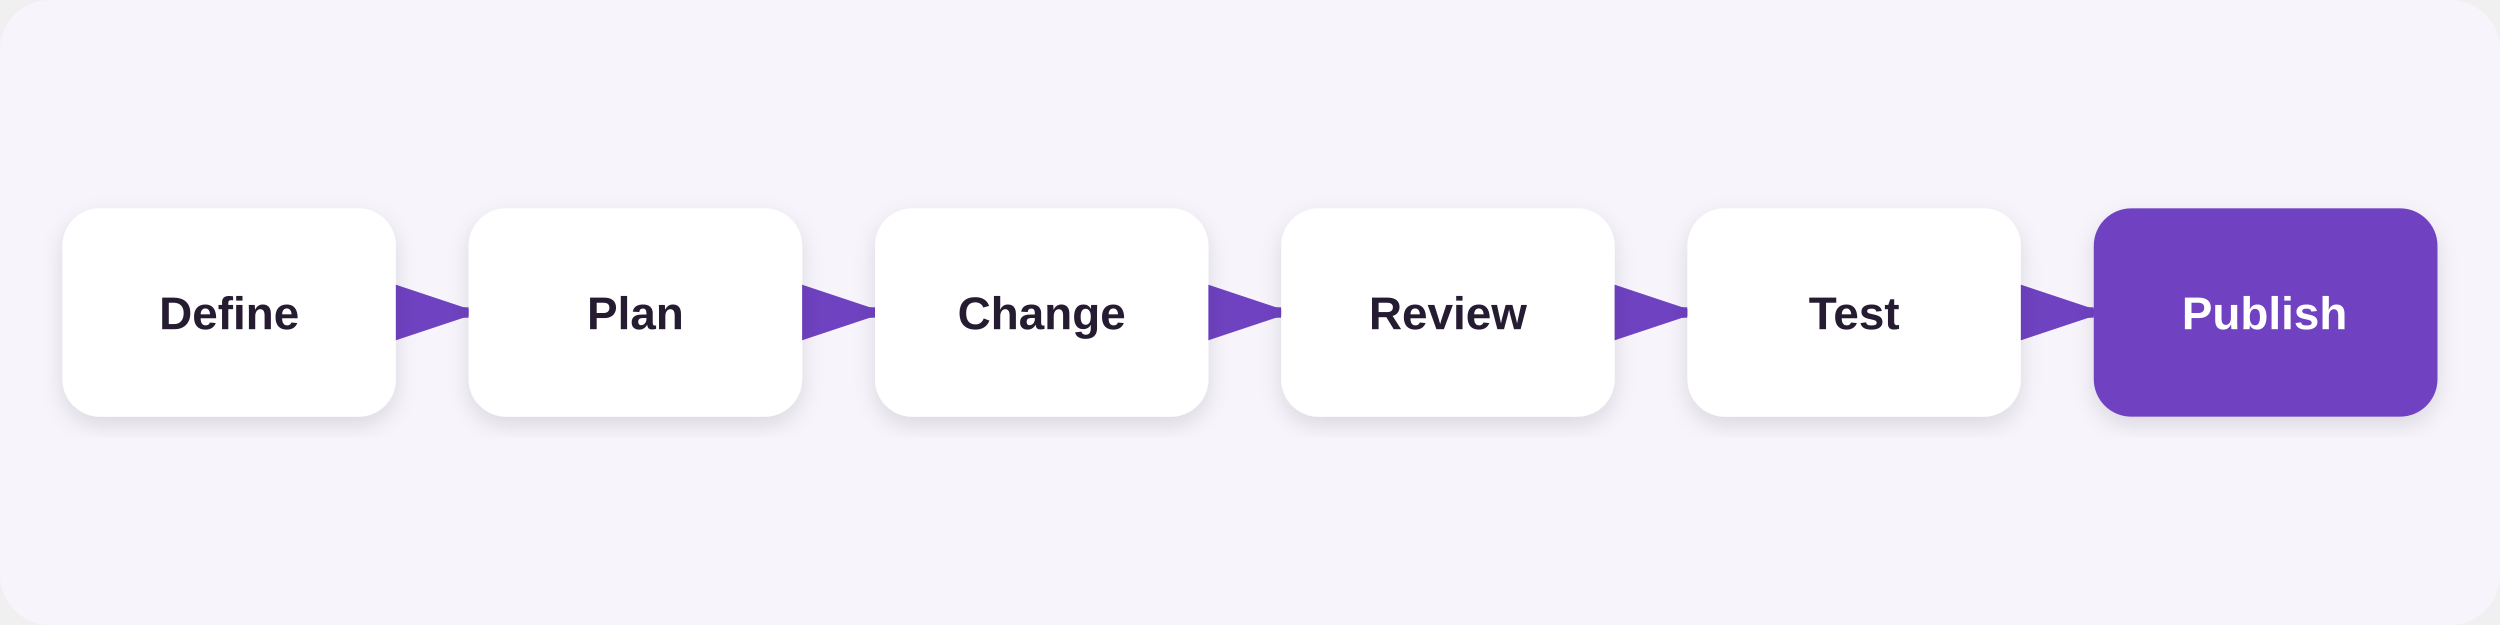
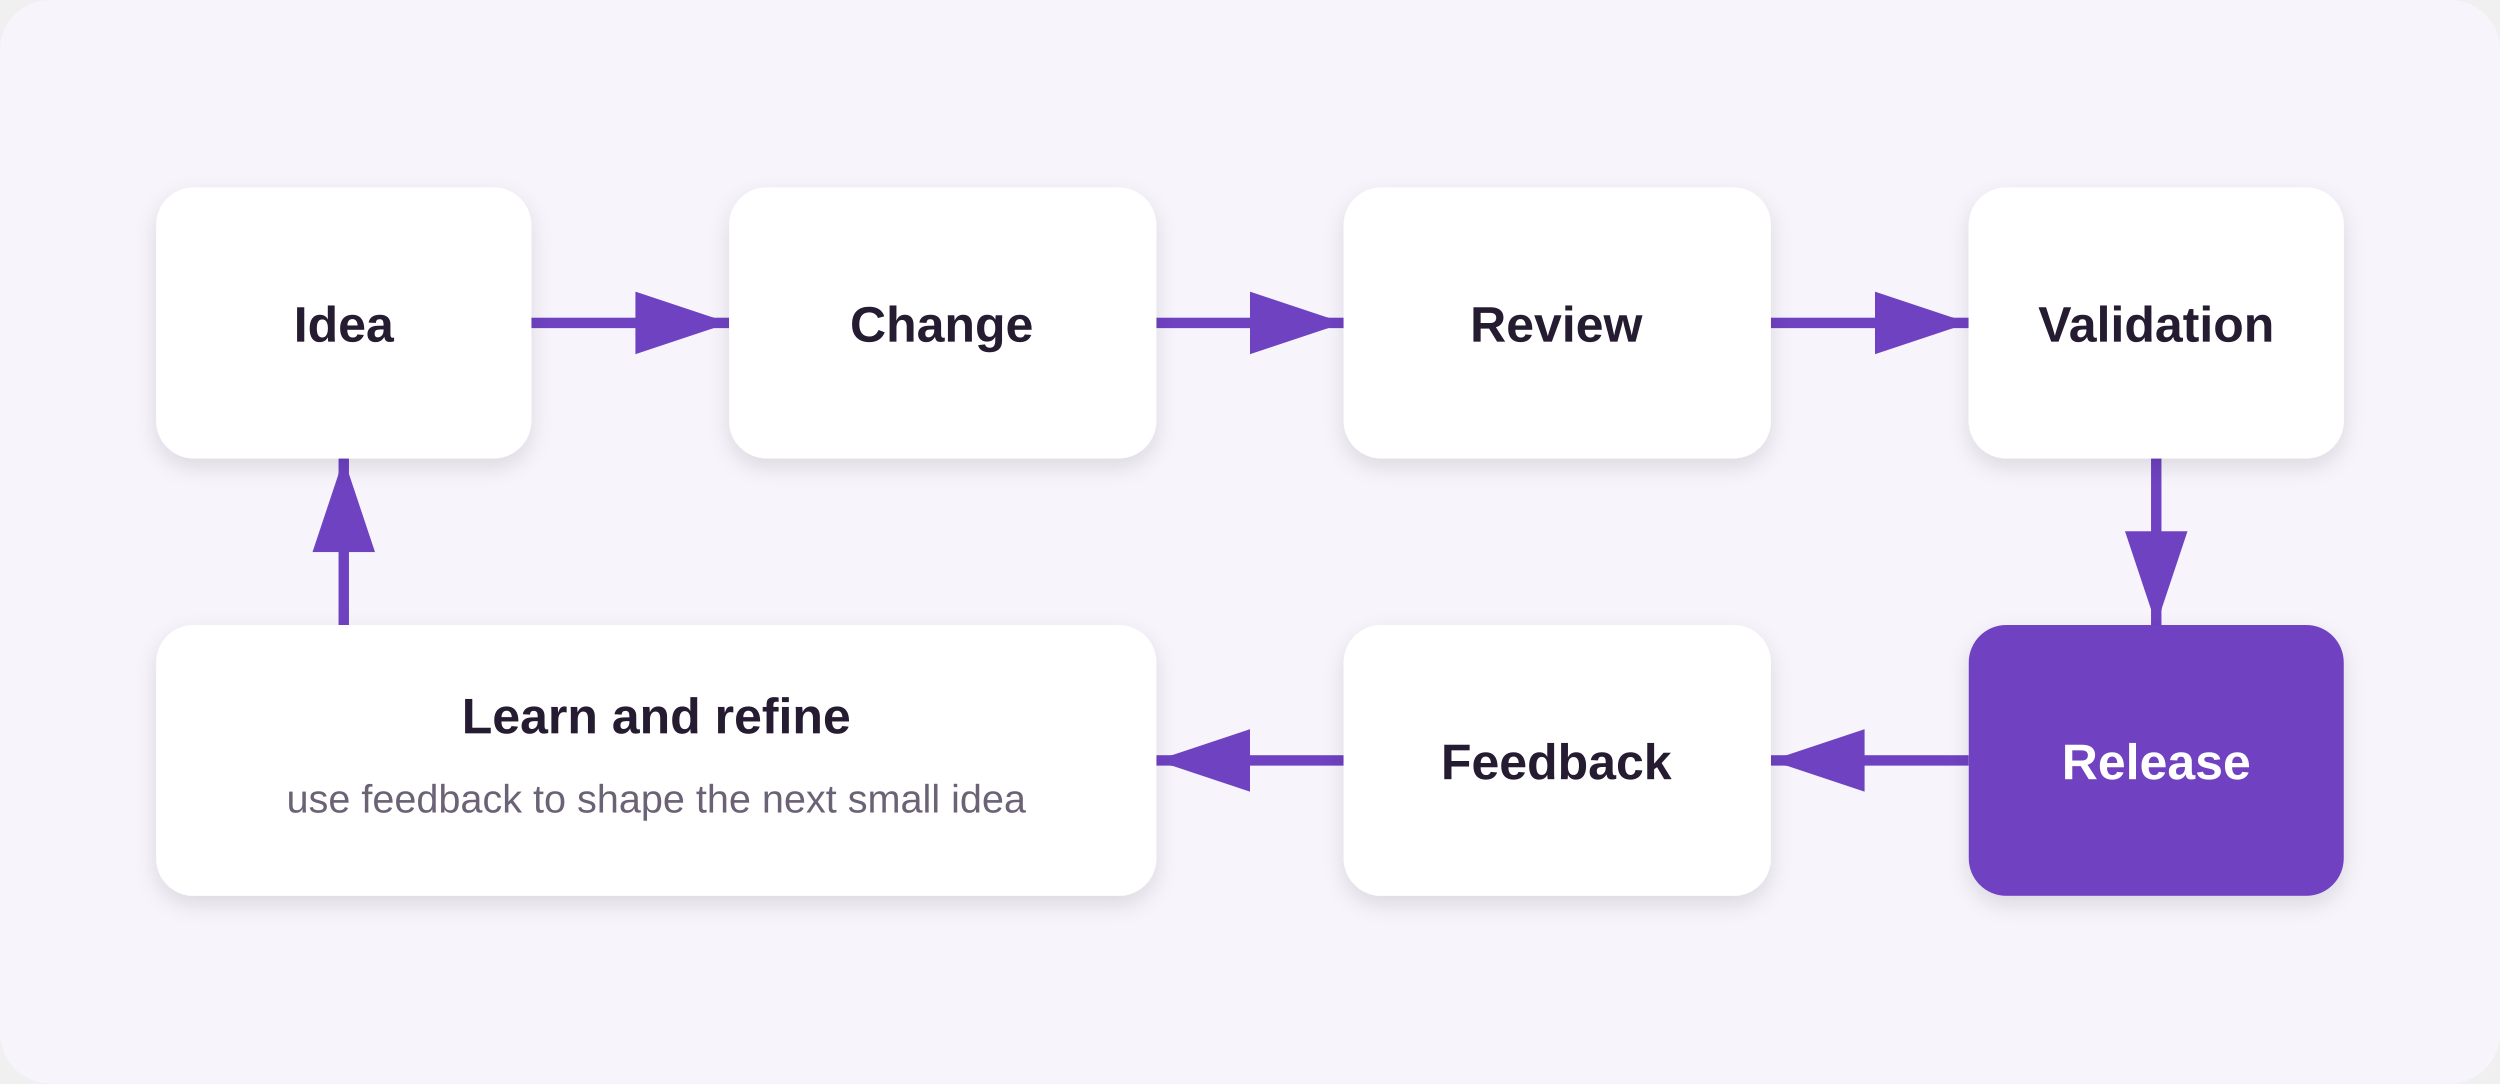
- <svg xmlns="http://www.w3.org/2000/svg" width="1200" height="300" viewBox="0 0 1200 300" role="img" aria-labelledby="title desc">
+ <svg xmlns="http://www.w3.org/2000/svg" width="1200" height="520" viewBox="0 0 1200 520" role="img" aria-labelledby="title desc">
  <defs>
-     <marker id="a" markerWidth="9" markerHeight="9" refX="8" refY="3" orient="auto">
+     <marker id="a" markerWidth="10" markerHeight="10" refX="9" refY="3" orient="auto">
      <path d="M0 0v6l9-3z" fill="#6f42c1" />
    </marker>
    <filter id="s">
      <feDropShadow dx="0" dy="4" stdDeviation="5" flood-opacity=".12" />
    </filter>
  </defs>
-   <rect width="1200" height="300" rx="24" fill="#f7f4fc" />
-   <g stroke="#6f42c1" stroke-width="5" marker-end="url(#a)">
-     <path d="M190 150h35" />
-     <path d="M385 150h35" />
-     <path d="M580 150h35" />
-     <path d="M775 150h35" />
-     <path d="M970 150h35" />
+   <rect width="1200" height="520" rx="24" fill="#f7f4fc" />
+   <g fill="none" stroke="#6f42c1" stroke-width="5" marker-end="url(#a)">
+     <path d="M255 155h95" />
+     <path d="M555 155h90" />
+     <path d="M850 155h95" />
+     <path d="M1035 220v80" />
+     <path d="M945 365h-95" />
+     <path d="M645 365h-90" />
+     <path d="M350 365h-95" />
+     <path d="M165 300v-80" />
  </g>
-   <g font-family="Arial, sans-serif" text-anchor="middle" font-size="22" font-weight="700" filter="url(#s)">
+   <g font-family="Arial, sans-serif" text-anchor="middle" font-size="24" font-weight="700" filter="url(#s)">
    <g>
-       <rect x="30" y="100" width="160" height="100" rx="18" fill="#fff" />
-       <text x="110" y="158" fill="#251b32">Define</text>
+       <rect x="75" y="90" width="180" height="130" rx="18" fill="#fff" />
+       <text x="165" y="164" fill="#251b32">Idea</text>
    </g>
    <g>
-       <rect x="225" y="100" width="160" height="100" rx="18" fill="#fff" />
-       <text x="305" y="158" fill="#251b32">Plan</text>
+       <rect x="350" y="90" width="205" height="130" rx="18" fill="#fff" />
+       <text x="452" y="164" fill="#251b32">Change</text>
    </g>
    <g>
-       <rect x="420" y="100" width="160" height="100" rx="18" fill="#fff" />
-       <text x="500" y="158" fill="#251b32">Change</text>
+       <rect x="645" y="90" width="205" height="130" rx="18" fill="#fff" />
+       <text x="747" y="164" fill="#251b32">Review</text>
    </g>
    <g>
-       <rect x="615" y="100" width="160" height="100" rx="18" fill="#fff" />
-       <text x="695" y="158" fill="#251b32">Review</text>
+       <rect x="945" y="90" width="180" height="130" rx="18" fill="#fff" />
+       <text x="1035" y="164" fill="#251b32">Validation</text>
    </g>
    <g>
-       <rect x="810" y="100" width="160" height="100" rx="18" fill="#fff" />
-       <text x="890" y="158" fill="#251b32">Test</text>
+       <rect x="945" y="300" width="180" height="130" rx="18" fill="#6f42c1" />
+       <text x="1035" y="374" fill="#fff">Release</text>
    </g>
    <g>
-       <rect x="1005" y="100" width="165" height="100" rx="18" fill="#6f42c1" />
-       <text x="1087" y="158" fill="#fff">Publish</text>
+       <rect x="645" y="300" width="205" height="130" rx="18" fill="#fff" />
+       <text x="747" y="374" fill="#251b32">Feedback</text>
+     </g>
+     <g>
+       <rect x="75" y="300" width="480" height="130" rx="18" fill="#fff" />
+       <text x="315" y="352" fill="#251b32">Learn and refine</text>
+       <text x="315" y="390" font-size="19" font-weight="400" fill="#6c6275">use feedback to shape the next small idea</text>
    </g>
  </g>
</svg>
